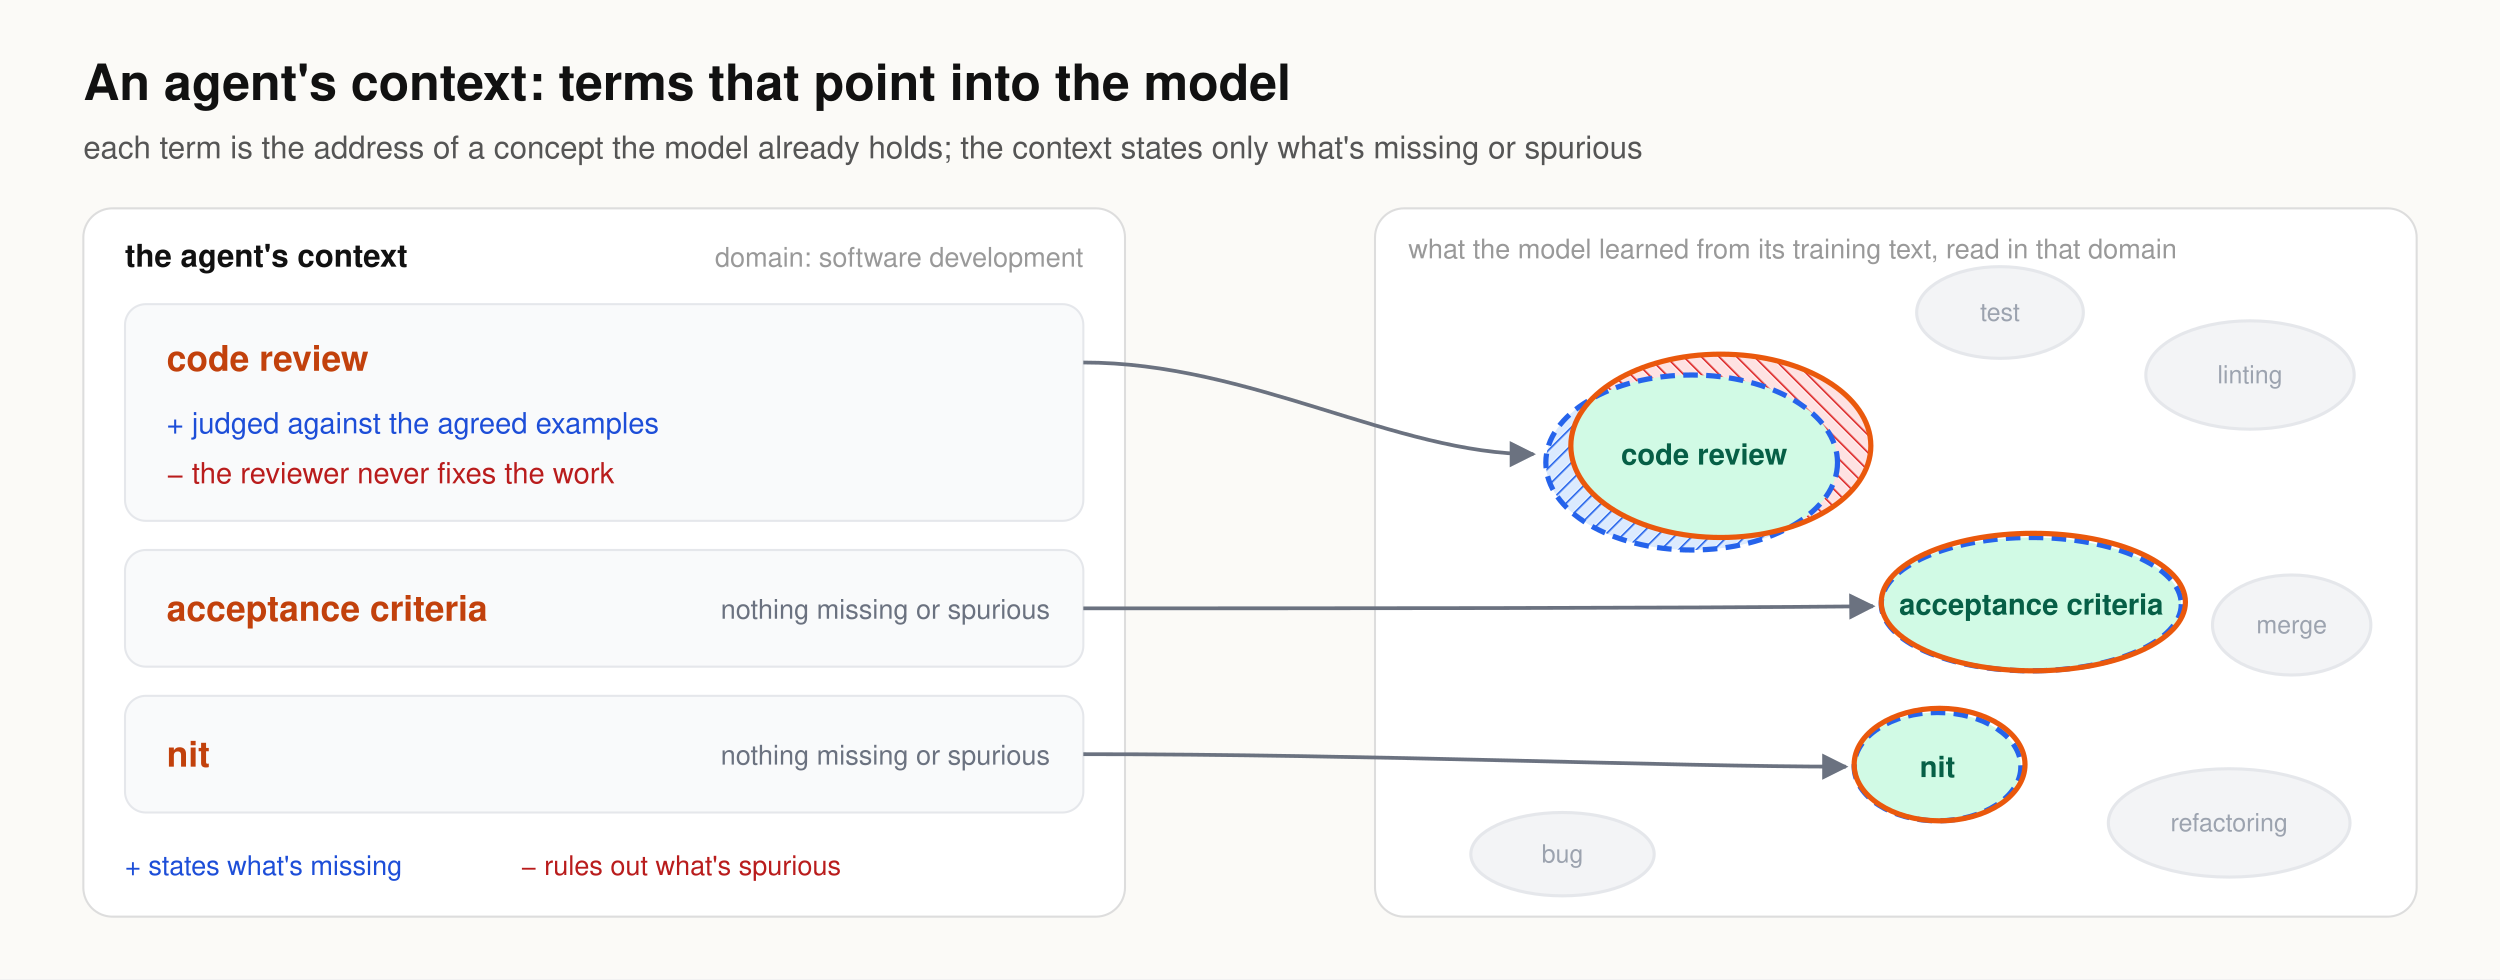
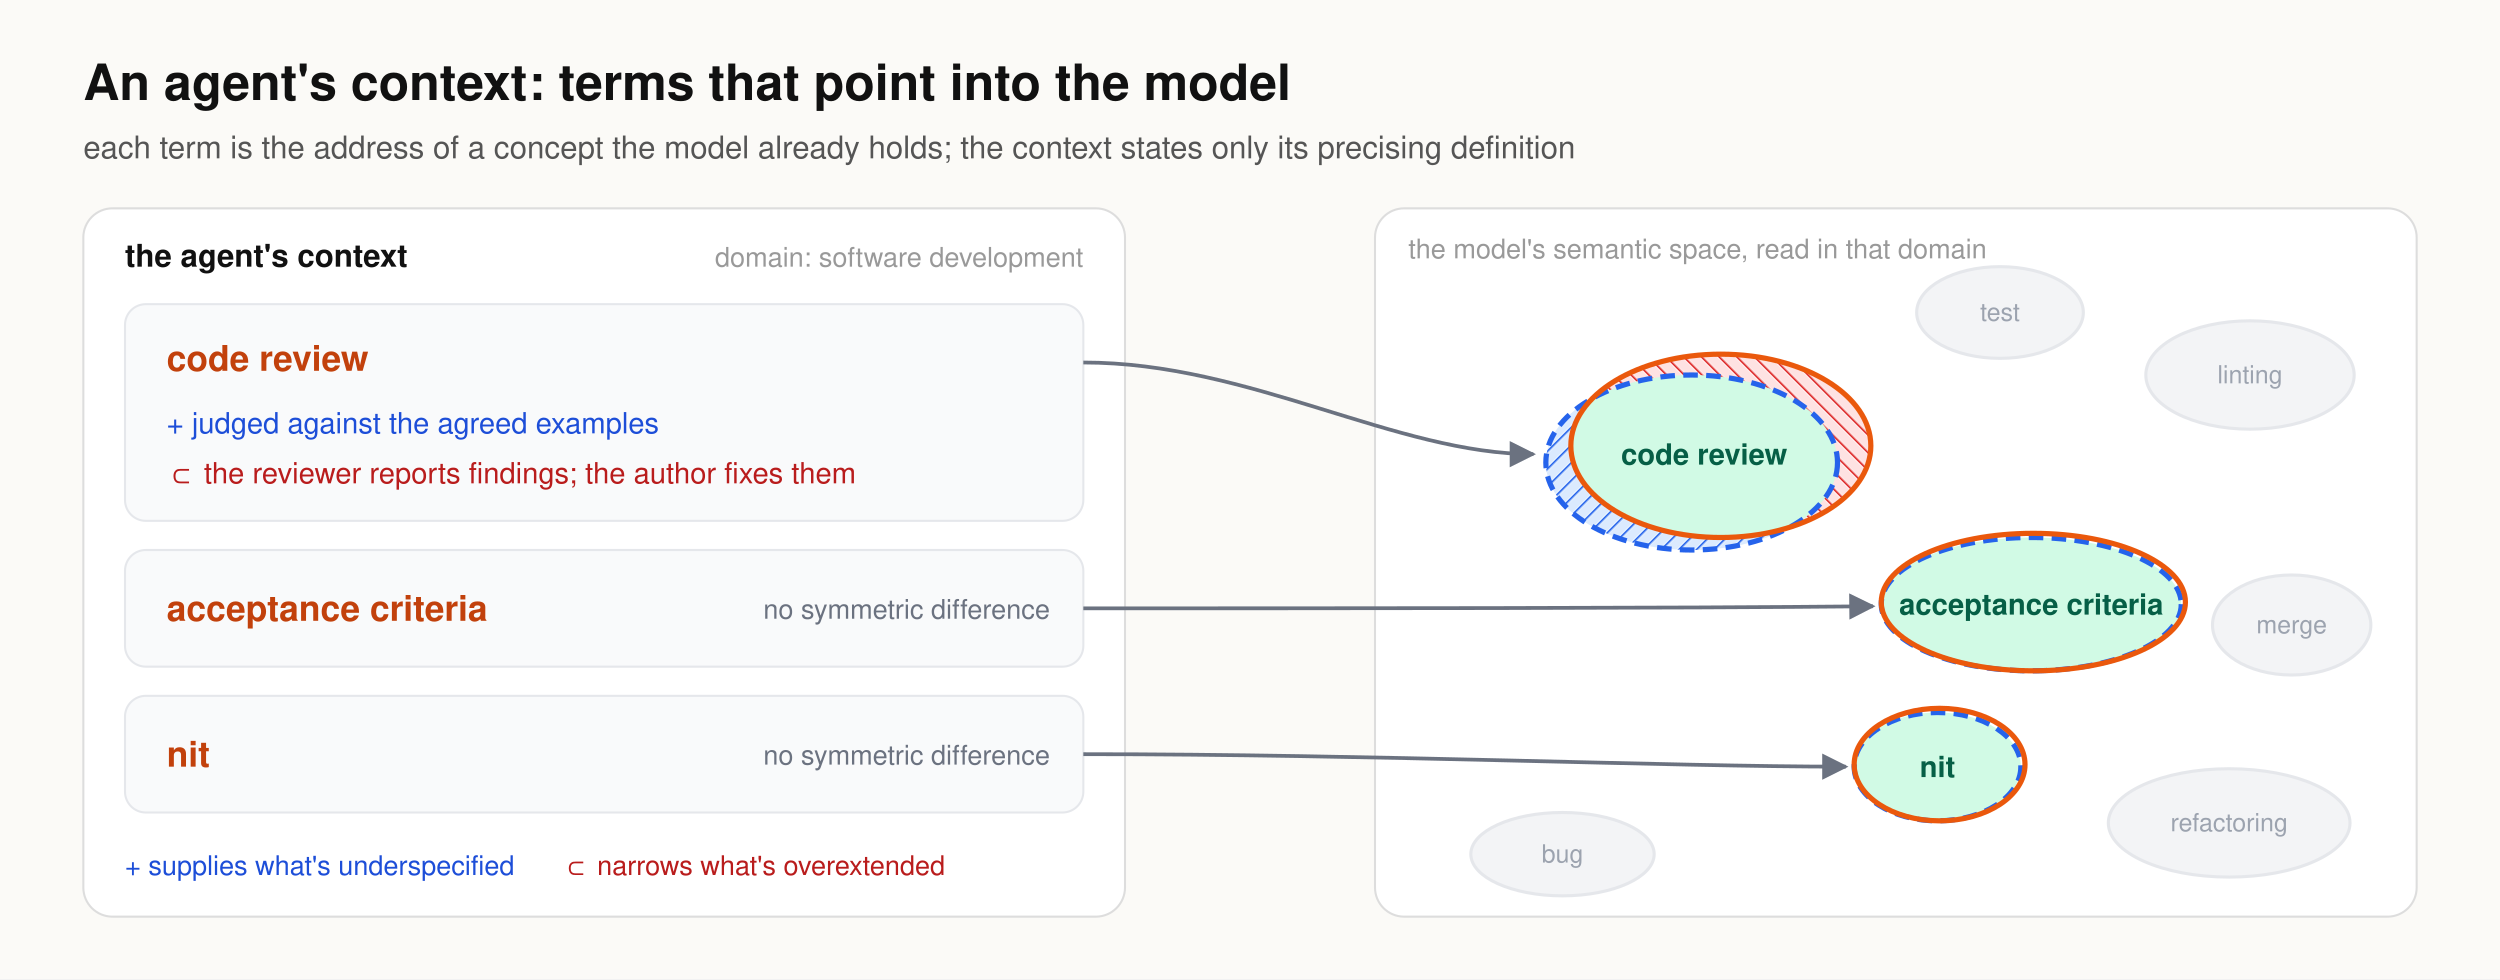
<svg xmlns="http://www.w3.org/2000/svg" viewBox="0 0 1200 470" font-family="Helvetica, Arial, sans-serif">
  <rect width="1200" height="470" fill="#fbfaf7" />
  <defs>
-     <pattern id="hatchMissing" width="6" height="6" patternUnits="userSpaceOnUse" patternTransform="rotate(45)">
+     <pattern id="hatchUnderspecified" width="6" height="6" patternUnits="userSpaceOnUse" patternTransform="rotate(45)">
      <rect width="6" height="6" fill="#dbeafe" />
      <line x1="0" y1="0" x2="0" y2="6" stroke="#2563eb" stroke-width="1.5" />
    </pattern>
-     <pattern id="hatchSpurious" width="6" height="6" patternUnits="userSpaceOnUse" patternTransform="rotate(-45)">
+     <pattern id="hatchOverextended" width="6" height="6" patternUnits="userSpaceOnUse" patternTransform="rotate(-45)">
      <rect width="6" height="6" fill="#fee2e2" />
      <line x1="0" y1="0" x2="0" y2="6" stroke="#dc2626" stroke-width="1.5" />
    </pattern>
    <clipPath id="crMeant">
      <ellipse cx="812" cy="222" rx="70" ry="42" />
    </clipPath>
    <marker id="arrow" viewBox="0 0 10 10" refX="9" refY="5" markerWidth="7" markerHeight="7" orient="auto-start-reverse">
      <path d="M0,0 L10,5 L0,10 z" fill="#6b7280" />
    </marker>
  </defs>
  <text x="40" y="48" font-size="24" font-weight="700" fill="#111">An agent's context: terms that point into the model</text>
-   <text x="40" y="76" font-size="15" fill="#555">each term is the address of a concept the model already holds; the context states only what's missing or spurious</text>
+   <text x="40" y="76" font-size="15" fill="#555">each term is the address of a concept the model already holds; the context states only its precising definition</text>
  <rect x="40" y="100" width="500" height="340" rx="14" fill="#fff" stroke="#ddd" />
  <text x="60" y="128" font-size="15" font-weight="700" fill="#111">the agent's context</text>
  <text x="520" y="128" font-size="13" fill="#999" text-anchor="end">domain: software development</text>
  <rect x="60" y="146" width="460" height="104" rx="10" fill="#f9fafb" stroke="#e5e7eb" />
  <text x="80" y="178" font-size="17" font-weight="700" fill="#c2410c">code review</text>
  <text x="80" y="208" font-size="14" fill="#1d4ed8">+ judged against the agreed examples</text>
-   <text x="80" y="232" font-size="14" fill="#b91c1c">− the reviewer never fixes the work</text>
+   <text x="80" y="232" font-size="14" fill="#b91c1c">⊂ the reviewer reports findings; the author fixes them</text>
  <rect x="60" y="264" width="460" height="56" rx="10" fill="#f9fafb" stroke="#e5e7eb" />
  <text x="80" y="298" font-size="17" font-weight="700" fill="#c2410c">acceptance criteria</text>
-   <text x="504" y="297" font-size="13" fill="#6b7280" text-anchor="end">nothing missing or spurious</text>
+   <text x="504" y="297" font-size="13" fill="#6b7280" text-anchor="end">no symmetric difference</text>
  <rect x="60" y="334" width="460" height="56" rx="10" fill="#f9fafb" stroke="#e5e7eb" />
  <text x="80" y="368" font-size="17" font-weight="700" fill="#c2410c">nit</text>
-   <text x="504" y="367" font-size="13" fill="#6b7280" text-anchor="end">nothing missing or spurious</text>
-   <text x="60" y="420" font-size="13" fill="#1d4ed8">+ states what's missing</text>
-   <text x="250" y="420" font-size="13" fill="#b91c1c">− rules out what's spurious</text>
+   <text x="504" y="367" font-size="13" fill="#6b7280" text-anchor="end">no symmetric difference</text>
+   <text x="60" y="420" font-size="13" fill="#1d4ed8">+ supplies what's underspecified</text>
+   <text x="270" y="420" font-size="13" fill="#b91c1c">⊂ narrows what's overextended</text>
  <rect x="660" y="100" width="500" height="340" rx="14" fill="#fff" stroke="#ddd" />
-   <text x="676" y="124" font-size="13" fill="#999">what the model learned from its training text, read in that domain</text>
+   <text x="676" y="124" font-size="13" fill="#999">the model's semantic space, read in that domain</text>
  <g fill="#f3f4f6" stroke="#e5e7eb" stroke-width="1.5">
    <ellipse cx="1080" cy="180" rx="50" ry="26" />
    <ellipse cx="1100" cy="300" rx="38" ry="24" />
    <ellipse cx="1070" cy="395" rx="58" ry="26" />
    <ellipse cx="750" cy="410" rx="44" ry="20" />
    <ellipse cx="960" cy="150" rx="40" ry="22" />
  </g>
  <g font-size="12" fill="#9ca3af" text-anchor="middle">
    <text x="1080" y="184">linting</text>
    <text x="1100" y="304">merge</text>
    <text x="1070" y="399">refactoring</text>
    <text x="750" y="414">bug</text>
    <text x="960" y="154">test</text>
  </g>
-   <ellipse cx="812" cy="222" rx="70" ry="42" fill="url(#hatchMissing)" />
-   <ellipse cx="826" cy="214" rx="72" ry="44" fill="url(#hatchSpurious)" />
+   <ellipse cx="812" cy="222" rx="70" ry="42" fill="url(#hatchUnderspecified)" />
+   <ellipse cx="826" cy="214" rx="72" ry="44" fill="url(#hatchOverextended)" />
  <g clip-path="url(#crMeant)">
    <ellipse cx="826" cy="214" rx="72" ry="44" fill="#d1fae5" />
  </g>
  <ellipse cx="812" cy="222" rx="70" ry="42" fill="none" stroke="#2563eb" stroke-width="2.5" stroke-dasharray="7 4" />
  <ellipse cx="826" cy="214" rx="72" ry="44" fill="none" stroke="#ea580c" stroke-width="2.5" />
  <text x="818" y="223" font-size="14" font-weight="700" fill="#065f46" text-anchor="middle">code review</text>
  <ellipse cx="975" cy="290" rx="72" ry="32" fill="#d1fae5" />
  <ellipse cx="975" cy="290" rx="72" ry="32" fill="none" stroke="#2563eb" stroke-width="2.5" stroke-dasharray="7 4" />
  <ellipse cx="976" cy="289" rx="73" ry="33" fill="none" stroke="#ea580c" stroke-width="2.5" />
  <text x="975" y="295" font-size="14" font-weight="700" fill="#065f46" text-anchor="middle">acceptance criteria</text>
  <ellipse cx="930" cy="368" rx="40" ry="26" fill="#d1fae5" />
  <ellipse cx="930" cy="368" rx="40" ry="26" fill="none" stroke="#2563eb" stroke-width="2.5" stroke-dasharray="7 4" />
  <ellipse cx="931" cy="367" rx="41" ry="27" fill="none" stroke="#ea580c" stroke-width="2.5" />
  <text x="930" y="373" font-size="14" font-weight="700" fill="#065f46" text-anchor="middle">nit</text>
  <g fill="none" stroke="#6b7280" stroke-width="1.8" marker-end="url(#arrow)">
    <path d="M520,174 C600,174 670,218 736,218" />
    <path d="M520,292 C640,292 800,292 899,291" />
    <path d="M520,362 C660,362 800,368 886,368" />
  </g>
</svg>
